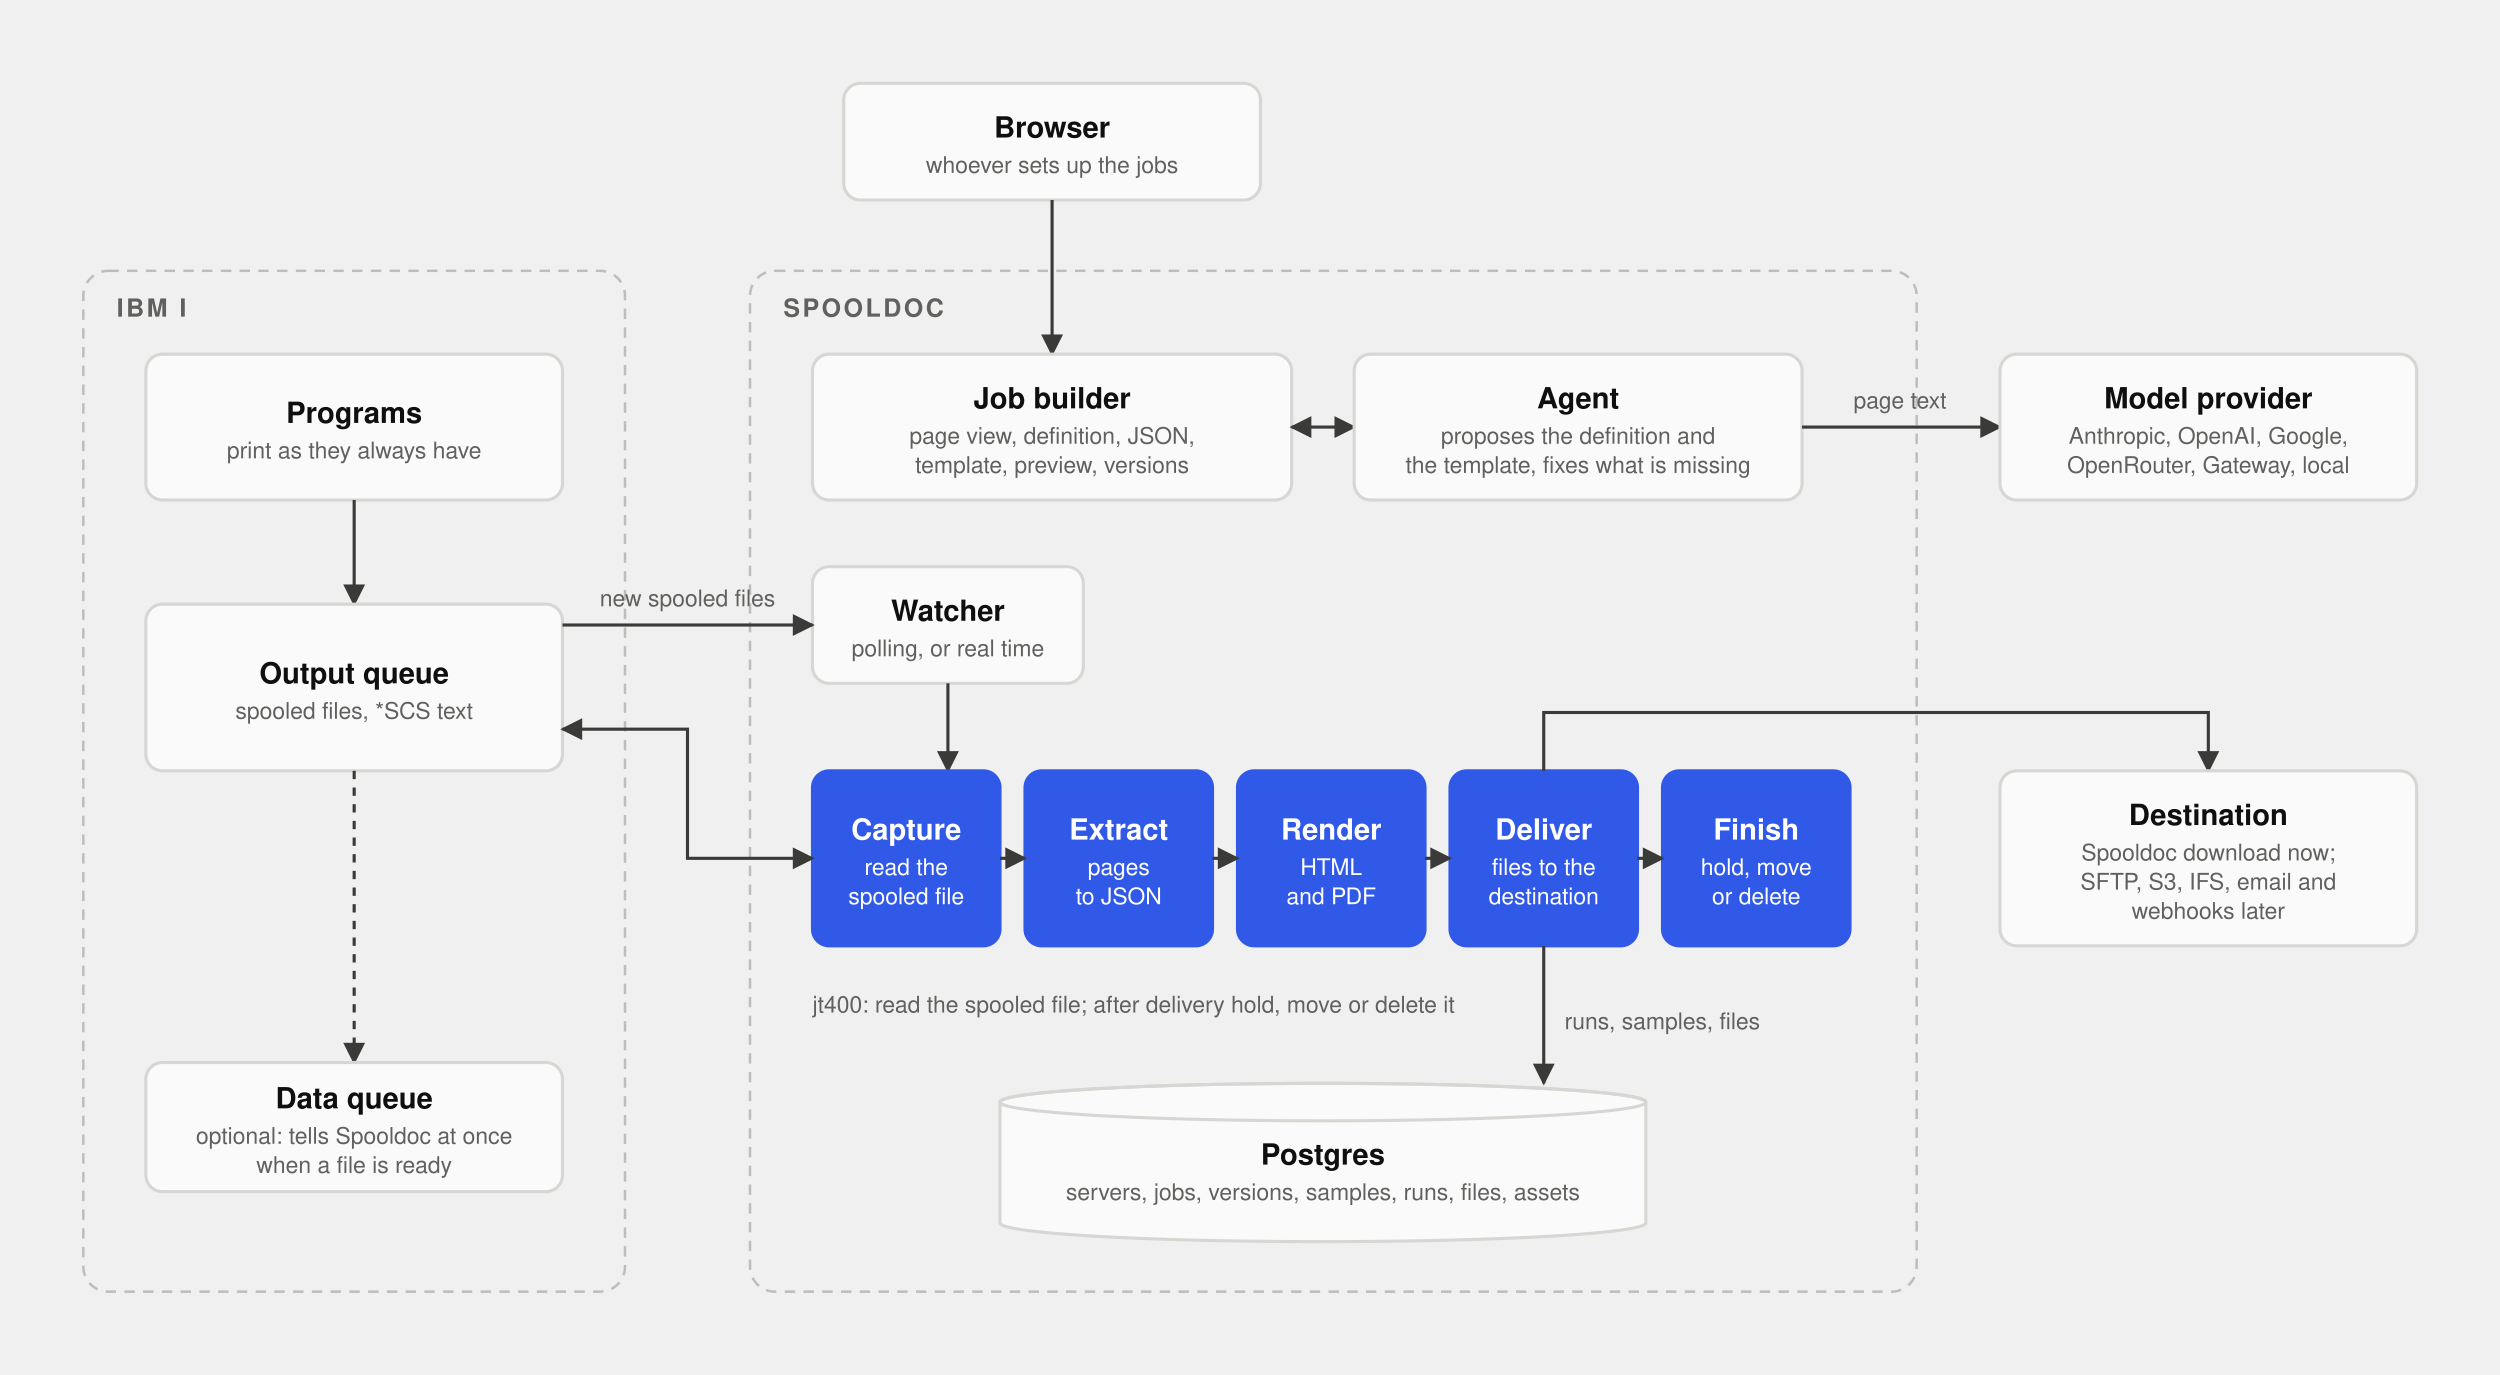
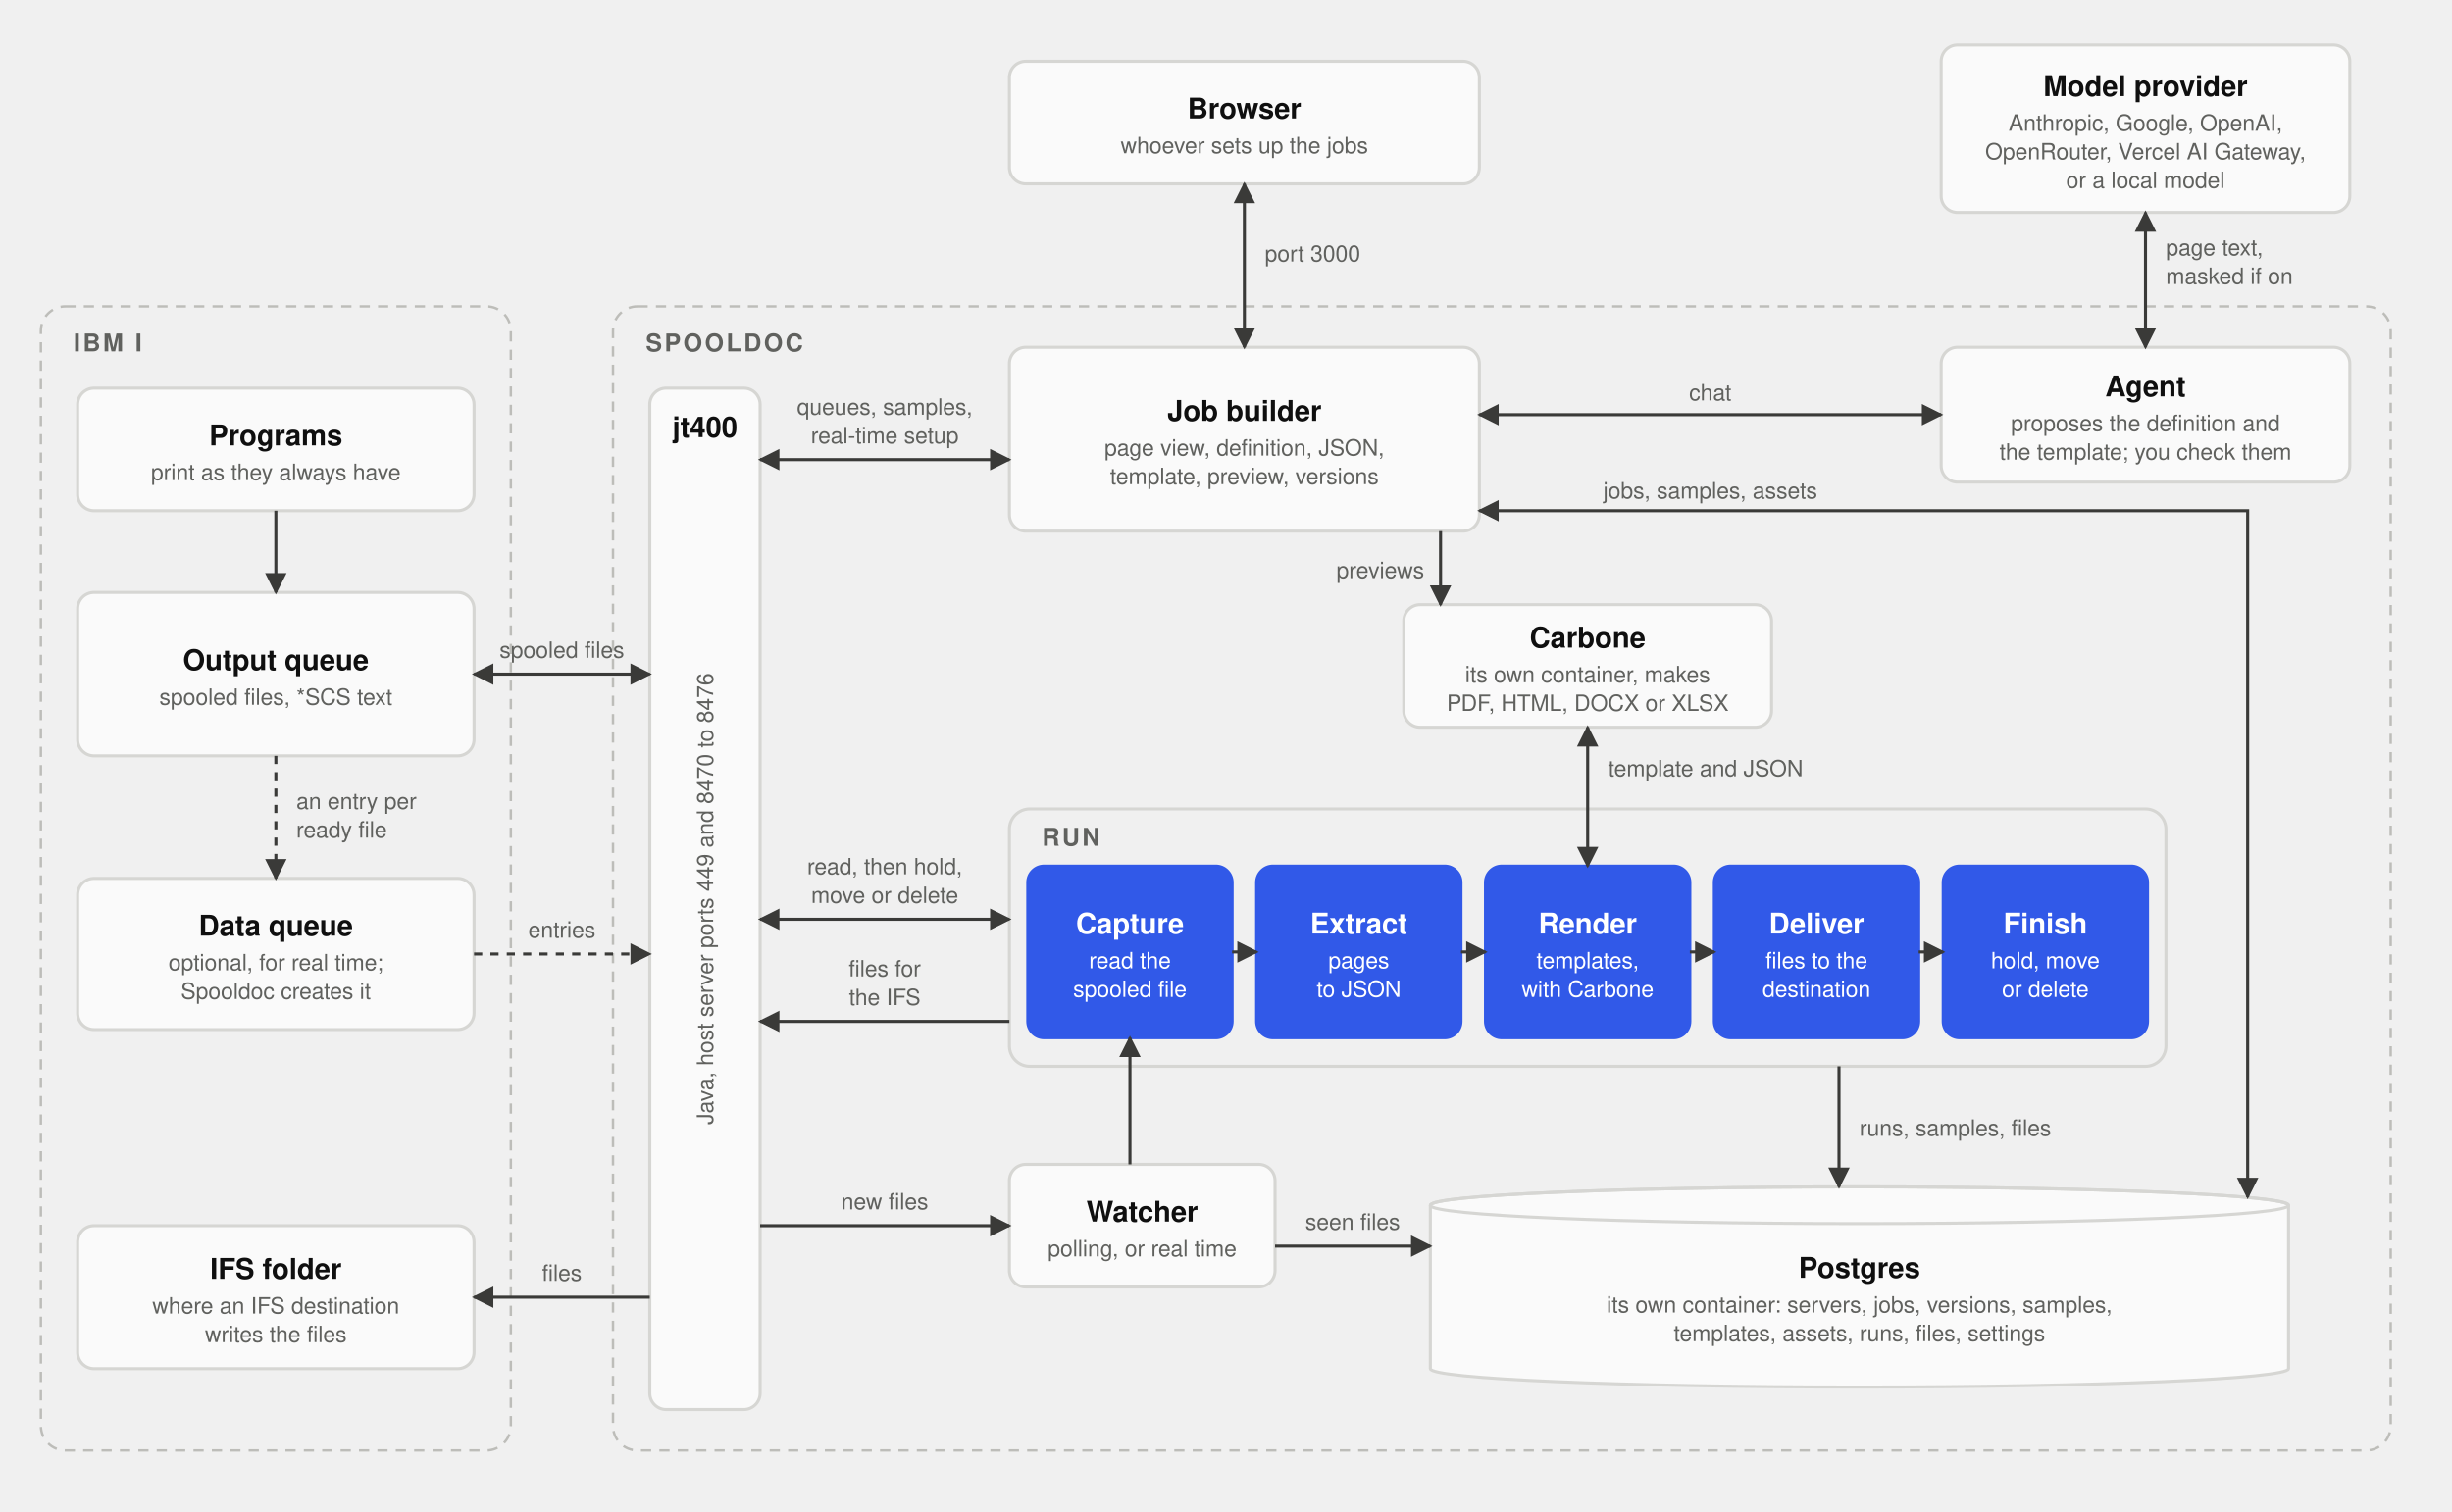
- <svg xmlns="http://www.w3.org/2000/svg" width="1200" height="660" viewBox="0 0 1200 660" font-family="ui-sans-serif, -apple-system, 'Segoe UI', Helvetica, Arial, sans-serif" role="img" aria-label="Spooldoc architecture">
+ <svg xmlns="http://www.w3.org/2000/svg" width="1200" height="740" viewBox="0 0 1200 740" font-family="ui-sans-serif, -apple-system, 'Segoe UI', Helvetica, Arial, sans-serif" role="img" aria-label="Spooldoc architecture">
  <defs>
    <marker id="head" viewBox="0 0 10 10" refX="9" refY="5" markerWidth="7" markerHeight="7" orient="auto-start-reverse">
      <path d="M0 0 L10 5 L0 10 z" fill="#3a3a38" />
    </marker>
  </defs>
-   <rect x="40" y="130" width="260" height="490" rx="12" fill="none" stroke="#bdbdb9" stroke-width="1.2" stroke-dasharray="5 4" />
-   <text x="56" y="152" font-size="12" font-weight="600" letter-spacing="1.2" fill="#60615e">IBM I</text>
-   <rect x="360" y="130" width="560" height="490" rx="12" fill="none" stroke="#bdbdb9" stroke-width="1.2" stroke-dasharray="5 4" />
-   <text x="376" y="152" font-size="12" font-weight="600" letter-spacing="1.2" fill="#60615e">SPOOLDOC</text>
-   <rect x="70" y="170" width="200" height="70" rx="8" fill="#fafafa" stroke="#d6d6d3" stroke-width="1.5" />
-   <text x="170.0" y="203.0" text-anchor="middle" font-size="14" font-weight="600" fill="#0f0f0f">Programs</text>
-   <text x="170.0" y="220.0" text-anchor="middle" font-size="11" fill="#60615e">print as they always have</text>
-   <path d="M170 240 V290" fill="none" stroke="#3a3a38" stroke-width="1.5" marker-end="url(#head)" />
-   <rect x="70" y="290" width="200" height="80" rx="8" fill="#fafafa" stroke="#d6d6d3" stroke-width="1.5" />
-   <text x="170.0" y="328.0" text-anchor="middle" font-size="14" font-weight="600" fill="#0f0f0f">Output queue</text>
-   <text x="170.0" y="345.0" text-anchor="middle" font-size="11" fill="#60615e">spooled files, *SCS text</text>
-   <path d="M170 370 V510" fill="none" stroke="#3a3a38" stroke-width="1.5" stroke-dasharray="4 4" marker-end="url(#head)" />
-   <rect x="70" y="510" width="200" height="62" rx="8" fill="#fafafa" stroke="#d6d6d3" stroke-width="1.5" />
-   <text x="170.0" y="532.0" text-anchor="middle" font-size="14" font-weight="600" fill="#0f0f0f">Data queue</text>
-   <text x="170.0" y="549.0" text-anchor="middle" font-size="11" fill="#60615e">optional: tells Spooldoc at once</text>
-   <text x="170.0" y="563.0" text-anchor="middle" font-size="11" fill="#60615e">when a file is ready</text>
-   <rect x="405" y="40" width="200" height="56" rx="8" fill="#fafafa" stroke="#d6d6d3" stroke-width="1.5" />
-   <text x="505.0" y="66.0" text-anchor="middle" font-size="14" font-weight="600" fill="#0f0f0f">Browser</text>
-   <text x="505.0" y="83.0" text-anchor="middle" font-size="11" fill="#60615e">whoever sets up the jobs</text>
-   <path d="M505 96 V170" fill="none" stroke="#3a3a38" stroke-width="1.5" marker-end="url(#head)" />
-   <rect x="390" y="170" width="230" height="70" rx="8" fill="#fafafa" stroke="#d6d6d3" stroke-width="1.5" />
-   <text x="505.0" y="196.0" text-anchor="middle" font-size="14" font-weight="600" fill="#0f0f0f">Job builder</text>
-   <text x="505.0" y="213.0" text-anchor="middle" font-size="11" fill="#60615e">page view, definition, JSON,</text>
-   <text x="505.0" y="227.0" text-anchor="middle" font-size="11" fill="#60615e">template, preview, versions</text>
-   <path d="M620 205 H650" fill="none" stroke="#3a3a38" stroke-width="1.5" marker-end="url(#head)" marker-start="url(#head)" />
-   <rect x="650" y="170" width="215" height="70" rx="8" fill="#fafafa" stroke="#d6d6d3" stroke-width="1.5" />
-   <text x="757.5" y="196.0" text-anchor="middle" font-size="14" font-weight="600" fill="#0f0f0f">Agent</text>
-   <text x="757.5" y="213.0" text-anchor="middle" font-size="11" fill="#60615e">proposes the definition and</text>
-   <text x="757.5" y="227.0" text-anchor="middle" font-size="11" fill="#60615e">the template, fixes what is missing</text>
-   <path d="M865 205 H960" fill="none" stroke="#3a3a38" stroke-width="1.5" marker-end="url(#head)" />
-   <text x="912" y="196" text-anchor="middle" font-size="11" fill="#60615e">page text</text>
-   <rect x="960" y="170" width="200" height="70" rx="8" fill="#fafafa" stroke="#d6d6d3" stroke-width="1.5" />
-   <text x="1060.0" y="196.0" text-anchor="middle" font-size="14" font-weight="600" fill="#0f0f0f">Model provider</text>
-   <text x="1060.0" y="213.0" text-anchor="middle" font-size="11" fill="#60615e">Anthropic, OpenAI, Google,</text>
-   <text x="1060.0" y="227.0" text-anchor="middle" font-size="11" fill="#60615e">OpenRouter, Gateway, local</text>
-   <rect x="390" y="272" width="130" height="56" rx="8" fill="#fafafa" stroke="#d6d6d3" stroke-width="1.5" />
-   <text x="455.0" y="298.0" text-anchor="middle" font-size="14" font-weight="600" fill="#0f0f0f">Watcher</text>
-   <text x="455.0" y="315.0" text-anchor="middle" font-size="11" fill="#60615e">polling, or real time</text>
-   <path d="M455 328 V370" fill="none" stroke="#3a3a38" stroke-width="1.5" marker-end="url(#head)" />
-   <rect x="390" y="370" width="90" height="84" rx="8" fill="#3159e8" stroke="#3159e8" stroke-width="1.5" />
-   <text x="435.0" y="403.0" text-anchor="middle" font-size="14" font-weight="600" fill="#ffffff">Capture</text>
-   <text x="435.0" y="420.0" text-anchor="middle" font-size="11" fill="#ffffff">read the</text>
-   <text x="435.0" y="434.0" text-anchor="middle" font-size="11" fill="#ffffff">spooled file</text>
-   <rect x="492" y="370" width="90" height="84" rx="8" fill="#3159e8" stroke="#3159e8" stroke-width="1.5" />
-   <text x="537.0" y="403.0" text-anchor="middle" font-size="14" font-weight="600" fill="#ffffff">Extract</text>
-   <text x="537.0" y="420.0" text-anchor="middle" font-size="11" fill="#ffffff">pages</text>
-   <text x="537.0" y="434.0" text-anchor="middle" font-size="11" fill="#ffffff">to JSON</text>
-   <rect x="594" y="370" width="90" height="84" rx="8" fill="#3159e8" stroke="#3159e8" stroke-width="1.5" />
-   <text x="639.0" y="403.0" text-anchor="middle" font-size="14" font-weight="600" fill="#ffffff">Render</text>
-   <text x="639.0" y="420.0" text-anchor="middle" font-size="11" fill="#ffffff">HTML</text>
-   <text x="639.0" y="434.0" text-anchor="middle" font-size="11" fill="#ffffff">and PDF</text>
-   <rect x="696" y="370" width="90" height="84" rx="8" fill="#3159e8" stroke="#3159e8" stroke-width="1.5" />
-   <text x="741.0" y="403.0" text-anchor="middle" font-size="14" font-weight="600" fill="#ffffff">Deliver</text>
-   <text x="741.0" y="420.0" text-anchor="middle" font-size="11" fill="#ffffff">files to the</text>
-   <text x="741.0" y="434.0" text-anchor="middle" font-size="11" fill="#ffffff">destination</text>
-   <rect x="798" y="370" width="90" height="84" rx="8" fill="#3159e8" stroke="#3159e8" stroke-width="1.5" />
-   <text x="843.0" y="403.0" text-anchor="middle" font-size="14" font-weight="600" fill="#ffffff">Finish</text>
-   <text x="843.0" y="420.0" text-anchor="middle" font-size="11" fill="#ffffff">hold, move</text>
-   <text x="843.0" y="434.0" text-anchor="middle" font-size="11" fill="#ffffff">or delete</text>
-   <path d="M480 412 H492" fill="none" stroke="#3a3a38" stroke-width="1.5" marker-end="url(#head)" />
-   <path d="M582 412 H594" fill="none" stroke="#3a3a38" stroke-width="1.5" marker-end="url(#head)" />
-   <path d="M684 412 H696" fill="none" stroke="#3a3a38" stroke-width="1.5" marker-end="url(#head)" />
-   <path d="M786 412 H798" fill="none" stroke="#3a3a38" stroke-width="1.5" marker-end="url(#head)" />
-   <path d="M270 300 H390" fill="none" stroke="#3a3a38" stroke-width="1.5" marker-end="url(#head)" />
-   <text x="330" y="291" text-anchor="middle" font-size="11" fill="#60615e">new spooled files</text>
-   <path d="M270 350 H330 V412 H390" fill="none" stroke="#3a3a38" stroke-width="1.5" marker-end="url(#head)" marker-start="url(#head)" />
-   <text x="390" y="486" font-size="11" fill="#60615e">jt400: read the spooled file; after delivery hold, move or delete it</text>
-   <path d="M741 454 V520" fill="none" stroke="#3a3a38" stroke-width="1.5" marker-end="url(#head)" />
-   <text x="751" y="494" text-anchor="start" font-size="11" fill="#60615e">runs, samples, files</text>
-   <path d="M480 529 a155.0 9 0 0 1 310 0 v58 a155.0 9 0 0 1 -310 0 z" fill="#fafafa" stroke="#d6d6d3" stroke-width="1.5" />
-   <ellipse cx="635.0" cy="529" rx="155.0" ry="9" fill="none" stroke="#d6d6d3" stroke-width="1.5" />
-   <text x="635.0" y="559.0" text-anchor="middle" font-size="14" font-weight="600" fill="#0f0f0f">Postgres</text>
-   <text x="635.0" y="576.0" text-anchor="middle" font-size="11" fill="#60615e">servers, jobs, versions, samples, runs, files, assets</text>
-   <path d="M741 370 V342 H1060 V370" fill="none" stroke="#3a3a38" stroke-width="1.5" marker-end="url(#head)" />
-   <rect x="960" y="370" width="200" height="84" rx="8" fill="#fafafa" stroke="#d6d6d3" stroke-width="1.5" />
-   <text x="1060.0" y="396.0" text-anchor="middle" font-size="14" font-weight="600" fill="#0f0f0f">Destination</text>
-   <text x="1060.0" y="413.0" text-anchor="middle" font-size="11" fill="#60615e">Spooldoc download now;</text>
-   <text x="1060.0" y="427.0" text-anchor="middle" font-size="11" fill="#60615e">SFTP, S3, IFS, email and</text>
-   <text x="1060.0" y="441.0" text-anchor="middle" font-size="11" fill="#60615e">webhooks later</text>
+   <rect x="494" y="30" width="230" height="60" rx="8" fill="#fafafa" stroke="#d6d6d3" stroke-width="1.5" />
+   <text x="609" y="58" text-anchor="middle" font-size="14" font-weight="600" fill="#0f0f0f">Browser</text>
+   <text x="609" y="75" text-anchor="middle" font-size="11" fill="#60615e">whoever sets up the jobs</text>
+   <rect x="950" y="22" width="200" height="82" rx="8" fill="#fafafa" stroke="#d6d6d3" stroke-width="1.5" />
+   <text x="1050" y="47" text-anchor="middle" font-size="14" font-weight="600" fill="#0f0f0f">Model provider</text>
+   <text x="1050" y="64" text-anchor="middle" font-size="11" fill="#60615e">Anthropic, Google, OpenAI,</text>
+   <text x="1050" y="78" text-anchor="middle" font-size="11" fill="#60615e">OpenRouter, Vercel AI Gateway,</text>
+   <text x="1050" y="92" text-anchor="middle" font-size="11" fill="#60615e">or a local model</text>
+   <rect x="20" y="150" width="230" height="560" rx="12" fill="none" stroke="#bdbdb9" stroke-width="1.2" stroke-dasharray="5 4" />
+   <text x="36" y="172" font-size="12" font-weight="600" fill="#60615e" letter-spacing="1.2">IBM I</text>
+   <rect x="38" y="190" width="194" height="60" rx="8" fill="#fafafa" stroke="#d6d6d3" stroke-width="1.5" />
+   <text x="135" y="218" text-anchor="middle" font-size="14" font-weight="600" fill="#0f0f0f">Programs</text>
+   <text x="135" y="235" text-anchor="middle" font-size="11" fill="#60615e">print as they always have</text>
+   <rect x="38" y="290" width="194" height="80" rx="8" fill="#fafafa" stroke="#d6d6d3" stroke-width="1.5" />
+   <text x="135" y="328" text-anchor="middle" font-size="14" font-weight="600" fill="#0f0f0f">Output queue</text>
+   <text x="135" y="345" text-anchor="middle" font-size="11" fill="#60615e">spooled files, *SCS text</text>
+   <rect x="38" y="430" width="194" height="74" rx="8" fill="#fafafa" stroke="#d6d6d3" stroke-width="1.5" />
+   <text x="135" y="458" text-anchor="middle" font-size="14" font-weight="600" fill="#0f0f0f">Data queue</text>
+   <text x="135" y="475" text-anchor="middle" font-size="11" fill="#60615e">optional, for real time;</text>
+   <text x="135" y="489" text-anchor="middle" font-size="11" fill="#60615e">Spooldoc creates it</text>
+   <rect x="38" y="600" width="194" height="70" rx="8" fill="#fafafa" stroke="#d6d6d3" stroke-width="1.5" />
+   <text x="135" y="626" text-anchor="middle" font-size="14" font-weight="600" fill="#0f0f0f">IFS folder</text>
+   <text x="135" y="643" text-anchor="middle" font-size="11" fill="#60615e">where an IFS destination</text>
+   <text x="135" y="657" text-anchor="middle" font-size="11" fill="#60615e">writes the files</text>
+   <path d="M135 250 L135 290" fill="none" stroke="#3a3a38" stroke-width="1.5" marker-end="url(#head)" />
+   <path d="M135 370 L135 430" fill="none" stroke="#3a3a38" stroke-width="1.5" stroke-dasharray="4 4" marker-end="url(#head)" />
+   <text x="145" y="396" font-size="11" fill="#60615e">an entry per</text>
+   <text x="145" y="410" font-size="11" fill="#60615e">ready file</text>
+   <rect x="300" y="150" width="870" height="560" rx="12" fill="none" stroke="#bdbdb9" stroke-width="1.2" stroke-dasharray="5 4" />
+   <text x="316" y="172" font-size="12" font-weight="600" fill="#60615e" letter-spacing="1.2">SPOOLDOC</text>
+   <rect x="318" y="190" width="54" height="500" rx="8" fill="#fafafa" stroke="#d6d6d3" stroke-width="1.5" />
+   <text x="345" y="214" text-anchor="middle" font-size="14" font-weight="600" fill="#0f0f0f">jt400</text>
+   <text x="349" y="440" text-anchor="middle" font-size="11" fill="#60615e" transform="rotate(-90 349 440)">Java, host server ports 449 and 8470 to 8476</text>
+   <rect x="494" y="170" width="230" height="90" rx="8" fill="#fafafa" stroke="#d6d6d3" stroke-width="1.5" />
+   <text x="609" y="206" text-anchor="middle" font-size="14" font-weight="600" fill="#0f0f0f">Job builder</text>
+   <text x="609" y="223" text-anchor="middle" font-size="11" fill="#60615e">page view, definition, JSON,</text>
+   <text x="609" y="237" text-anchor="middle" font-size="11" fill="#60615e">template, preview, versions</text>
+   <rect x="950" y="170" width="200" height="66" rx="8" fill="#fafafa" stroke="#d6d6d3" stroke-width="1.5" />
+   <text x="1050" y="194" text-anchor="middle" font-size="14" font-weight="600" fill="#0f0f0f">Agent</text>
+   <text x="1050" y="211" text-anchor="middle" font-size="11" fill="#60615e">proposes the definition and</text>
+   <text x="1050" y="225" text-anchor="middle" font-size="11" fill="#60615e">the template; you check them</text>
+   <rect x="687" y="296" width="180" height="60" rx="8" fill="#fafafa" stroke="#d6d6d3" stroke-width="1.5" />
+   <text x="777" y="317" text-anchor="middle" font-size="14" font-weight="600" fill="#0f0f0f">Carbone</text>
+   <text x="777" y="334" text-anchor="middle" font-size="11" fill="#60615e">its own container, makes</text>
+   <text x="777" y="348" text-anchor="middle" font-size="11" fill="#60615e">PDF, HTML, DOCX or XLSX</text>
+   <rect x="494" y="570" width="130" height="60" rx="8" fill="#fafafa" stroke="#d6d6d3" stroke-width="1.5" />
+   <text x="559" y="598" text-anchor="middle" font-size="14" font-weight="600" fill="#0f0f0f">Watcher</text>
+   <text x="559" y="615" text-anchor="middle" font-size="11" fill="#60615e">polling, or real time</text>
+   <path d="M700 590 a210 9 0 0 1 420 0 v80 a210 9 0 0 1 -420 0 z" fill="#fafafa" stroke="#d6d6d3" stroke-width="1.5" />
+   <ellipse cx="910" cy="590" rx="210" ry="9" fill="none" stroke="#d6d6d3" stroke-width="1.5" />
+   <text x="910" y="625.5" text-anchor="middle" font-size="14" font-weight="600" fill="#0f0f0f">Postgres</text>
+   <text x="910" y="642.5" text-anchor="middle" font-size="11" fill="#60615e">its own container: servers, jobs, versions, samples,</text>
+   <text x="910" y="656.5" text-anchor="middle" font-size="11" fill="#60615e">templates, assets, runs, files, settings</text>
+   <rect x="494" y="396" width="566" height="126" rx="10" fill="none" stroke="#d6d6d3" stroke-width="1.5" />
+   <text x="510" y="414" font-size="12" font-weight="600" fill="#60615e" letter-spacing="1.2">RUN</text>
+   <rect x="503" y="424" width="100" height="84" rx="8" fill="#3159e8" stroke="#3159e8" stroke-width="1.5" />
+   <text x="553" y="457" text-anchor="middle" font-size="14" font-weight="600" fill="#ffffff">Capture</text>
+   <text x="553" y="474" text-anchor="middle" font-size="11" fill="#ffffff">read the</text>
+   <text x="553" y="488" text-anchor="middle" font-size="11" fill="#ffffff">spooled file</text>
+   <rect x="615" y="424" width="100" height="84" rx="8" fill="#3159e8" stroke="#3159e8" stroke-width="1.5" />
+   <text x="665" y="457" text-anchor="middle" font-size="14" font-weight="600" fill="#ffffff">Extract</text>
+   <text x="665" y="474" text-anchor="middle" font-size="11" fill="#ffffff">pages</text>
+   <text x="665" y="488" text-anchor="middle" font-size="11" fill="#ffffff">to JSON</text>
+   <path d="M603 466 L615 466" fill="none" stroke="#3a3a38" stroke-width="1.5" marker-end="url(#head)" />
+   <rect x="727" y="424" width="100" height="84" rx="8" fill="#3159e8" stroke="#3159e8" stroke-width="1.5" />
+   <text x="777" y="457" text-anchor="middle" font-size="14" font-weight="600" fill="#ffffff">Render</text>
+   <text x="777" y="474" text-anchor="middle" font-size="11" fill="#ffffff">templates,</text>
+   <text x="777" y="488" text-anchor="middle" font-size="11" fill="#ffffff">with Carbone</text>
+   <path d="M715 466 L727 466" fill="none" stroke="#3a3a38" stroke-width="1.5" marker-end="url(#head)" />
+   <rect x="839" y="424" width="100" height="84" rx="8" fill="#3159e8" stroke="#3159e8" stroke-width="1.5" />
+   <text x="889" y="457" text-anchor="middle" font-size="14" font-weight="600" fill="#ffffff">Deliver</text>
+   <text x="889" y="474" text-anchor="middle" font-size="11" fill="#ffffff">files to the</text>
+   <text x="889" y="488" text-anchor="middle" font-size="11" fill="#ffffff">destination</text>
+   <path d="M827 466 L839 466" fill="none" stroke="#3a3a38" stroke-width="1.5" marker-end="url(#head)" />
+   <rect x="951" y="424" width="100" height="84" rx="8" fill="#3159e8" stroke="#3159e8" stroke-width="1.5" />
+   <text x="1001" y="457" text-anchor="middle" font-size="14" font-weight="600" fill="#ffffff">Finish</text>
+   <text x="1001" y="474" text-anchor="middle" font-size="11" fill="#ffffff">hold, move</text>
+   <text x="1001" y="488" text-anchor="middle" font-size="11" fill="#ffffff">or delete</text>
+   <path d="M939 466 L951 466" fill="none" stroke="#3a3a38" stroke-width="1.5" marker-end="url(#head)" />
+   <path d="M609 90 L609 170" fill="none" stroke="#3a3a38" stroke-width="1.5" marker-end="url(#head)" marker-start="url(#head)" />
+   <text x="619" y="128" font-size="11" fill="#60615e">port 3000</text>
+   <path d="M724 203 L950 203" fill="none" stroke="#3a3a38" stroke-width="1.5" marker-end="url(#head)" marker-start="url(#head)" />
+   <text x="837" y="196" text-anchor="middle" font-size="11" fill="#60615e">chat</text>
+   <path d="M1050 104 L1050 170" fill="none" stroke="#3a3a38" stroke-width="1.5" marker-end="url(#head)" marker-start="url(#head)" />
+   <text x="1060" y="125" font-size="11" fill="#60615e">page text,</text>
+   <text x="1060" y="139" font-size="11" fill="#60615e">masked if on</text>
+   <path d="M705 260 L705 296" fill="none" stroke="#3a3a38" stroke-width="1.5" marker-end="url(#head)" />
+   <text x="697" y="283" text-anchor="end" font-size="11" fill="#60615e">previews</text>
+   <path d="M724 250 L1100 250 L1100 586" fill="none" stroke="#3a3a38" stroke-width="1.5" marker-end="url(#head)" marker-start="url(#head)" />
+   <text x="837" y="244" text-anchor="middle" font-size="11" fill="#60615e">jobs, samples, assets</text>
+   <path d="M777 356 L777 424" fill="none" stroke="#3a3a38" stroke-width="1.5" marker-end="url(#head)" marker-start="url(#head)" />
+   <text x="787" y="380" font-size="11" fill="#60615e">template and JSON</text>
+   <path d="M900 522 L900 581" fill="none" stroke="#3a3a38" stroke-width="1.5" marker-end="url(#head)" />
+   <text x="910" y="556" font-size="11" fill="#60615e">runs, samples, files</text>
+   <path d="M553 570 L553 508" fill="none" stroke="#3a3a38" stroke-width="1.5" marker-end="url(#head)" />
+   <path d="M624 610 L700 610" fill="none" stroke="#3a3a38" stroke-width="1.5" marker-end="url(#head)" />
+   <text x="662" y="602" text-anchor="middle" font-size="11" fill="#60615e">seen files</text>
+   <path d="M232 330 L318 330" fill="none" stroke="#3a3a38" stroke-width="1.5" marker-end="url(#head)" marker-start="url(#head)" />
+   <text x="275" y="322" text-anchor="middle" font-size="11" fill="#60615e">spooled files</text>
+   <path d="M232 467 L318 467" fill="none" stroke="#3a3a38" stroke-width="1.5" stroke-dasharray="4 4" marker-end="url(#head)" />
+   <text x="275" y="459" text-anchor="middle" font-size="11" fill="#60615e">entries</text>
+   <path d="M318 635 L232 635" fill="none" stroke="#3a3a38" stroke-width="1.5" marker-end="url(#head)" />
+   <text x="275" y="627" text-anchor="middle" font-size="11" fill="#60615e">files</text>
+   <path d="M372 225 L494 225" fill="none" stroke="#3a3a38" stroke-width="1.5" marker-end="url(#head)" marker-start="url(#head)" />
+   <text x="433" y="203" text-anchor="middle" font-size="11" fill="#60615e">queues, samples,</text>
+   <text x="433" y="217" text-anchor="middle" font-size="11" fill="#60615e">real-time setup</text>
+   <path d="M372 450 L494 450" fill="none" stroke="#3a3a38" stroke-width="1.5" marker-end="url(#head)" marker-start="url(#head)" />
+   <text x="433" y="428" text-anchor="middle" font-size="11" fill="#60615e">read, then hold,</text>
+   <text x="433" y="442" text-anchor="middle" font-size="11" fill="#60615e">move or delete</text>
+   <path d="M494 500 L372 500" fill="none" stroke="#3a3a38" stroke-width="1.5" marker-end="url(#head)" />
+   <text x="433" y="478" text-anchor="middle" font-size="11" fill="#60615e">files for</text>
+   <text x="433" y="492" text-anchor="middle" font-size="11" fill="#60615e">the IFS</text>
+   <path d="M372 600 L494 600" fill="none" stroke="#3a3a38" stroke-width="1.5" marker-end="url(#head)" />
+   <text x="433" y="592" text-anchor="middle" font-size="11" fill="#60615e">new files</text>
</svg>
